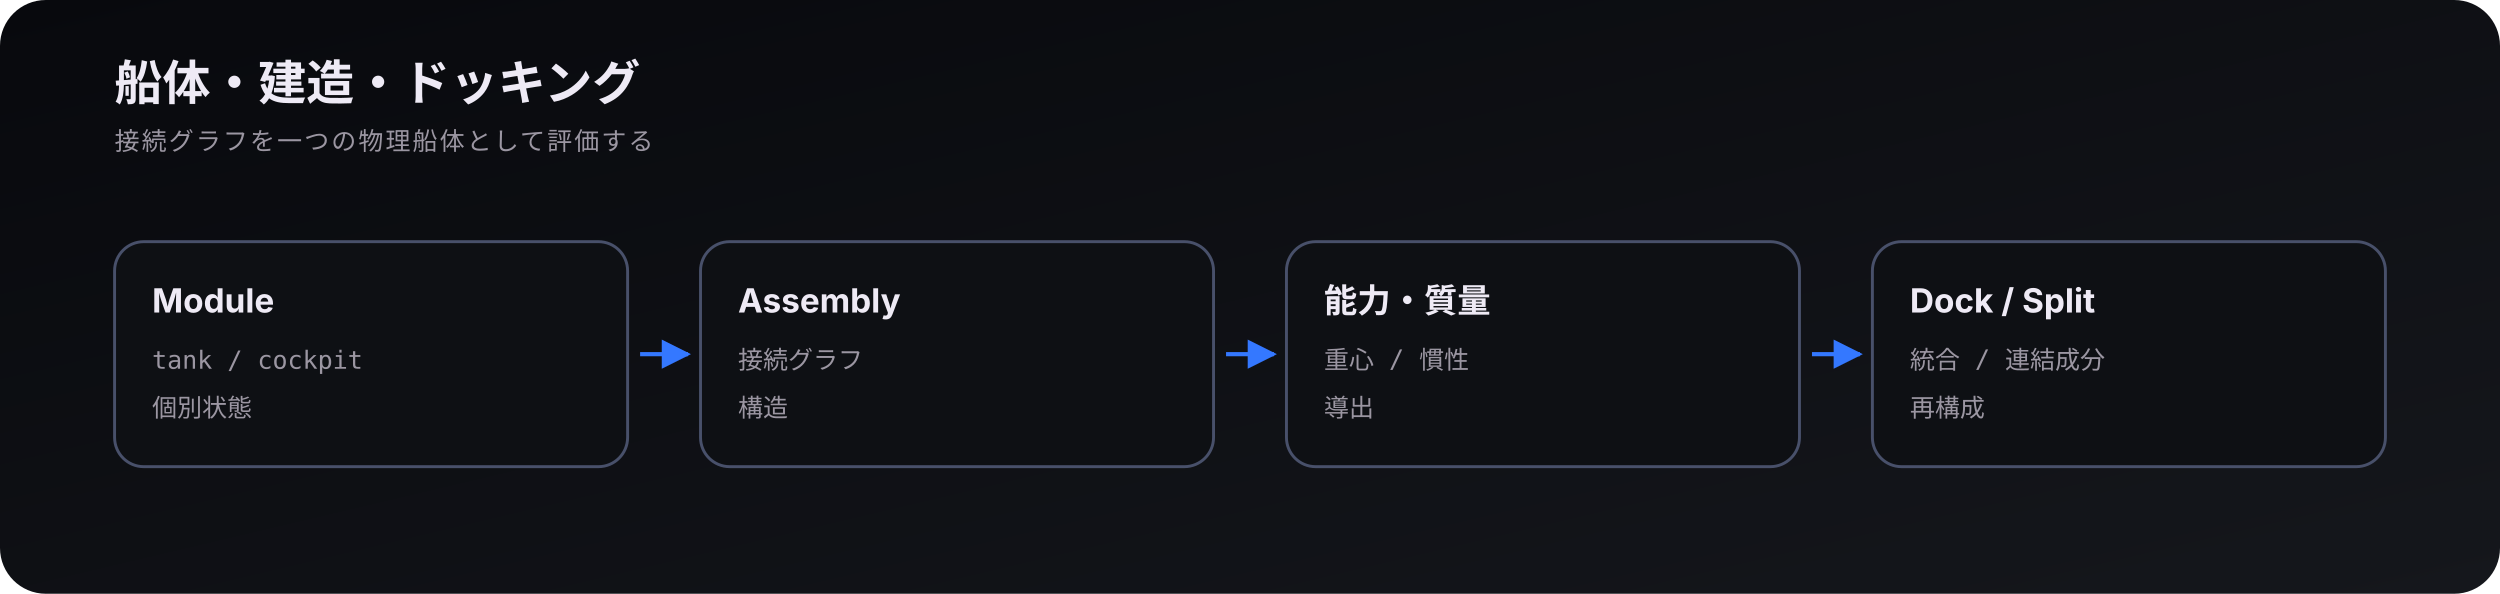
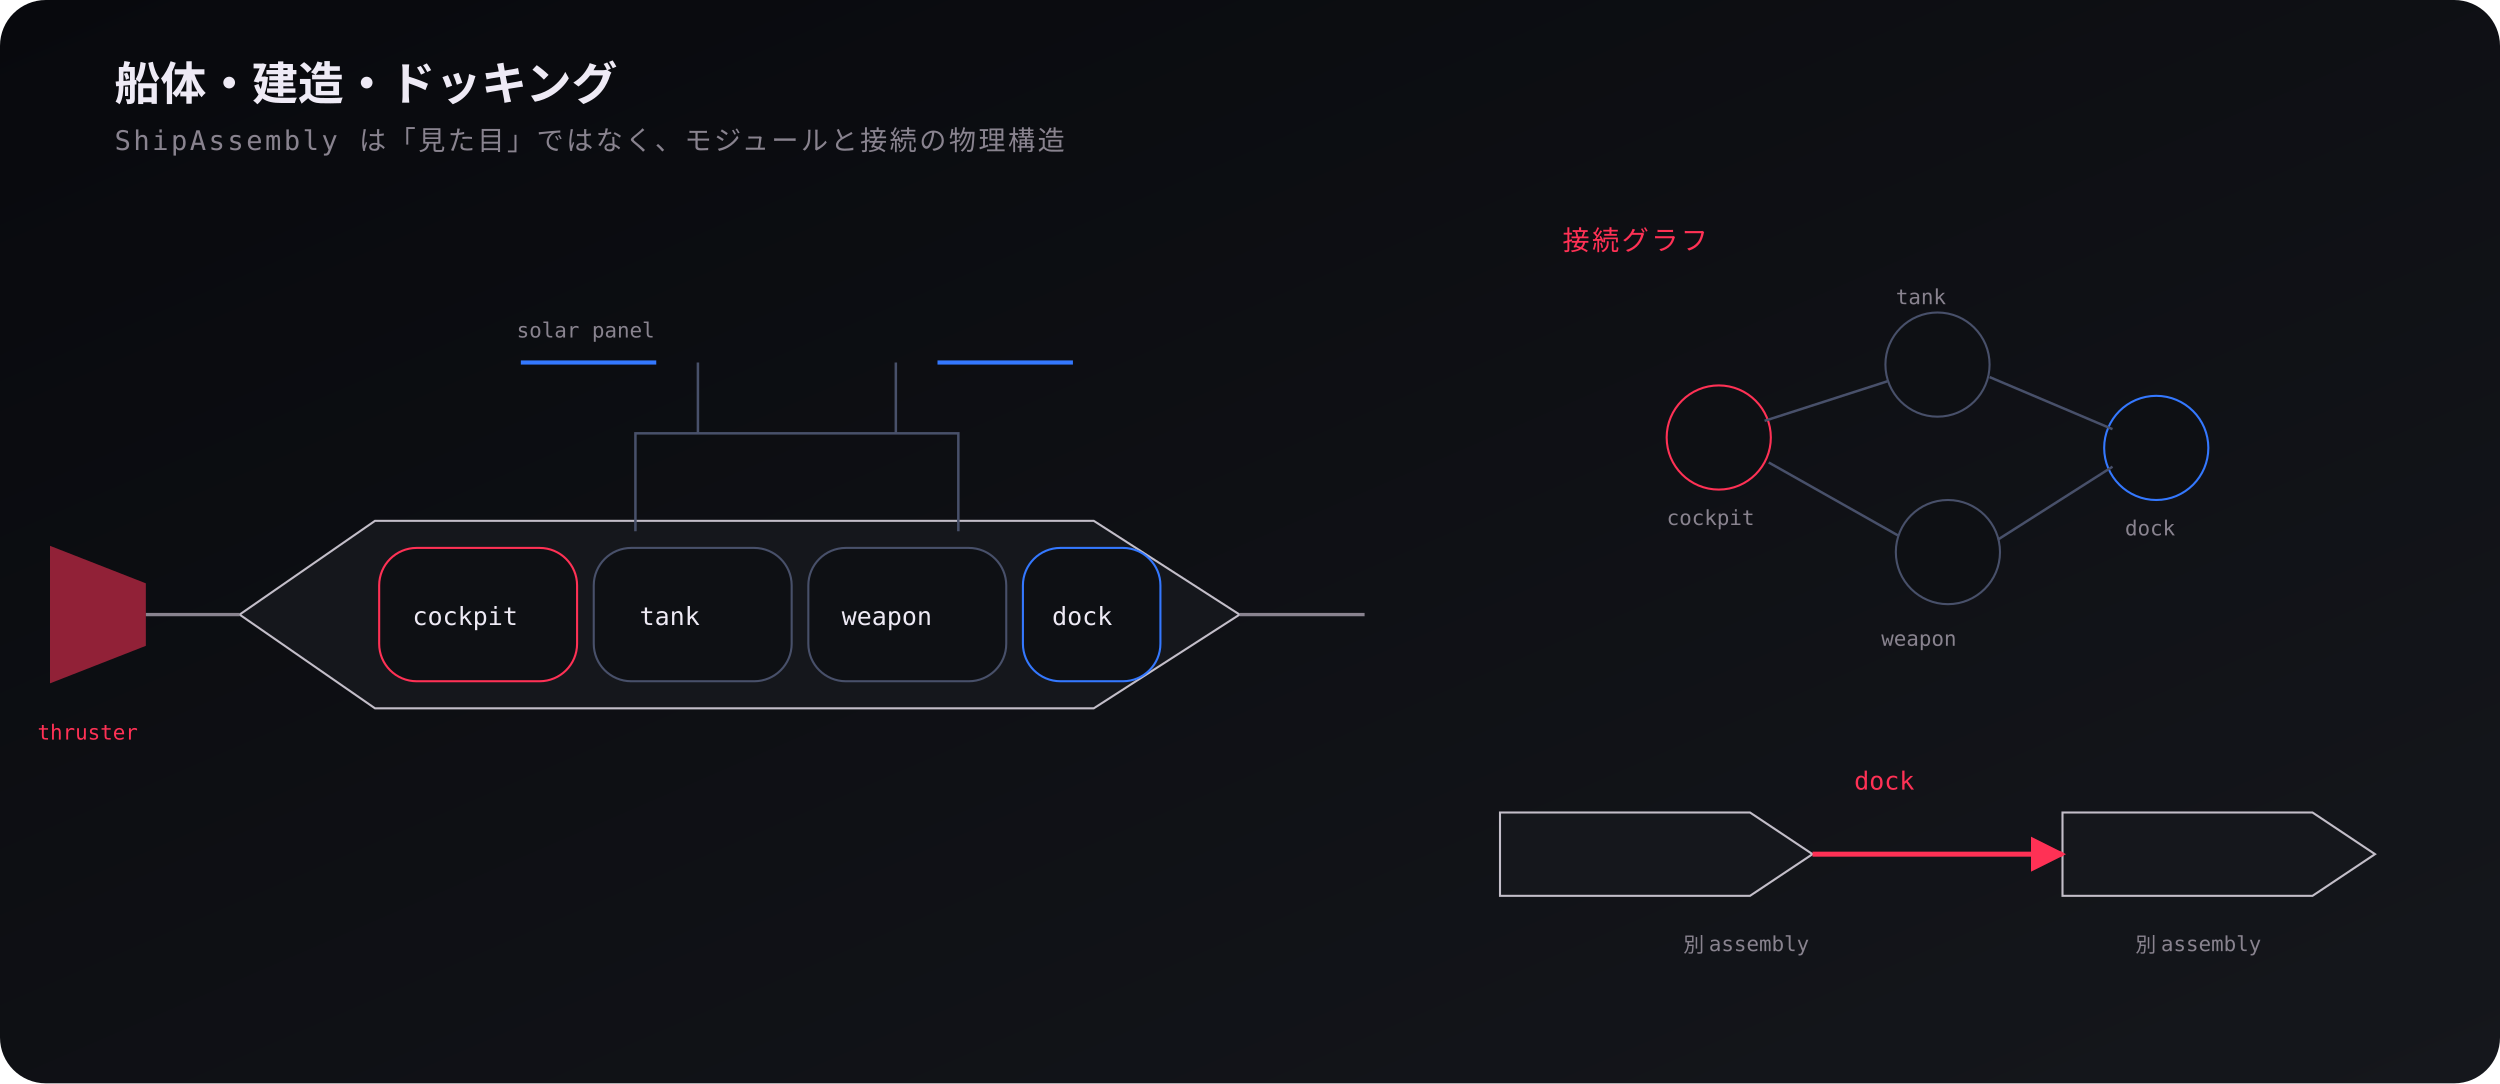
- <svg xmlns="http://www.w3.org/2000/svg" width="1200" height="285" viewBox="0 0 1200 285" role="img">
+ <svg xmlns="http://www.w3.org/2000/svg" width="1200" height="520" viewBox="0 0 1200 520" role="img">
  <defs>
    <style>
- .s{font-family:system-ui,-apple-system,"Hiragino Sans","Yu Gothic",sans-serif}.m{font-family:ui-monospace,SFMono-Regular,Menlo,Consolas,"Yu Gothic",monospace}
- .t{fill:#eeeaf5}.d{fill:#9b96a2}.a{fill:#ff3155}.b{fill:#3478ff}.box{fill:#0e1014;stroke:#48506a;stroke-width:1.4}
- .h{font-size:23px;font-weight:700}.k{font-size:12px;letter-spacing:1px}.v{font-size:16px;font-weight:650}.sm{font-size:12px}
- .acc{fill:none;stroke:#ff3155;stroke-width:2}.sig{fill:none;stroke:#3478ff;stroke-width:2}
+ .m{font-family:ui-monospace,SFMono-Regular,Menlo,Consolas,"Yu Gothic",monospace}.s{font-family:system-ui,-apple-system,"Hiragino Sans","Yu Gothic",sans-serif}
+ .t{fill:#eeeaf5}.b{fill:#c3bec9}.d{fill:#89838f}.a{fill:#ff3155}.an{fill:#ff6b82}.sig{fill:#3478ff}
+ .stroke{fill:none;stroke:#89838f;stroke-width:1.6}.soft{fill:none;stroke:#48506a;stroke-width:1.2}.accent{fill:none;stroke:#ff3155;stroke-width:2.4}.blue{fill:none;stroke:#3478ff;stroke-width:2}.dash{stroke-dasharray:8 8}
+ .h{font-size:22px;font-weight:700}.k{font-size:13px;letter-spacing:1.2px}.v{font-size:16px;font-weight:650}.sm{font-size:12px}.xs{font-size:10px}
</style>
    <linearGradient id="bg" x1="0" y1="0" x2="1" y2="1">
      <stop stop-color="#08090d" />
      <stop offset="1" stop-color="#15171c" />
    </linearGradient>
-     <marker id="r" viewBox="0 0 10 10" refX="9" refY="5" markerWidth="7" markerHeight="7" orient="auto">
+     <radialGradient id="earth" cx=".35" cy=".28" r=".8">
+       <stop stop-color="#d6d6d0" />
+       <stop offset=".55" stop-color="#48506a" />
+       <stop offset="1" stop-color="#161a20" />
+     </radialGradient>
+     <radialGradient id="sun" cx=".35" cy=".35" r=".8">
+       <stop stop-color="#fff1f4" />
+       <stop offset=".28" stop-color="#ff6b82" />
+       <stop offset="1" stop-color="#ff3155" />
+     </radialGradient>
+     <filter id="glow">
+       <feGaussianBlur stdDeviation="5" result="b" />
+       <feMerge>
+         <feMergeNode in="b" />
+         <feMergeNode in="SourceGraphic" />
+       </feMerge>
+     </filter>
+     <marker id="ra" viewBox="0 0 10 10" refX="9" refY="5" markerWidth="7" markerHeight="7" orient="auto">
      <path d="M0 0L10 5 0 10Z" fill="#ff3155" />
    </marker>
-     <marker id="u" viewBox="0 0 10 10" refX="9" refY="5" markerWidth="7" markerHeight="7" orient="auto">
+     <marker id="ba" viewBox="0 0 10 10" refX="9" refY="5" markerWidth="7" markerHeight="7" orient="auto">
      <path d="M0 0L10 5 0 10Z" fill="#3478ff" />
    </marker>
  </defs>
-   <rect width="1200" height="285" rx="22" fill="url(#bg)" />
+   <rect width="1200" height="520" rx="22" fill="url(#bg)" />
  <text x="55" y="48" class="m t h">船体・建造・ドッキング</text>
-   <text x="55" y="72" class="m d k">接続グラフを一つの物理船体として評価する</text>
-   <rect x="55" y="116" width="246.25" height="108" rx="14" class="box" />
-   <text x="73" y="150" class="s t v">Module</text>
-   <text x="73" y="177" class="m d sm">tank / cockpit</text>
-   <text x="73" y="200" class="m d sm">個別状態</text>
-   <rect x="336.25" y="116" width="246.25" height="108" rx="14" class="box" />
-   <text x="354.25" y="150" class="s t v">Assembly</text>
-   <text x="354.25" y="177" class="m d sm">接続グラフ</text>
-   <text x="354.25" y="200" class="m d sm">構造</text>
-   <rect x="617.5" y="116" width="246.25" height="108" rx="14" class="box" />
-   <text x="635.5" y="150" class="s t v">能力・質量</text>
-   <text x="635.5" y="177" class="m d sm">重心 / 慣性</text>
-   <text x="635.5" y="200" class="m d sm">導出</text>
-   <rect x="898.75" y="116" width="246.25" height="108" rx="14" class="box" />
-   <text x="916.75" y="150" class="s t v">Dock / Split</text>
-   <text x="916.75" y="177" class="m d sm">統合 / 連結成分</text>
-   <text x="916.75" y="200" class="m d sm">再構成</text>
-   <path d="M307.25 170H330.25" class="sig" marker-end="url(#u)" />
-   <path d="M588.5 170H611.5" class="sig" marker-end="url(#u)" />
-   <path d="M869.75 170H892.75" class="sig" marker-end="url(#u)" />
+   <text x="55" y="72" class="m d k">ShipAssembly は「見た目」ではなく、モジュールと接続の物理構造</text>
+   <g transform="translate(70 150)">
+     <path d="M45 145L110 100H455L525 145L455 190H110Z" fill="#15171c" stroke="#c3bec9" />
+     <path d="M45 145L0 145M525 145H585" class="stroke" />
+     <rect x="112" y="113" width="95" height="64" rx="18" fill="#0e1014" stroke="#ff3155" />
+     <text x="128" y="150" class="m t sm">cockpit</text>
+     <rect x="215" y="113" width="95" height="64" rx="18" fill="#0e1014" stroke="#48506a" />
+     <text x="237" y="150" class="m t sm">tank</text>
+     <rect x="318" y="113" width="95" height="64" rx="18" fill="#0e1014" stroke="#48506a" />
+     <text x="334" y="150" class="m t sm">weapon</text>
+     <rect x="421" y="113" width="66" height="64" rx="18" fill="#0e1014" stroke="#3478ff" />
+     <text x="435" y="150" class="m t sm">dock</text>
+     <path d="M235 105V58H390V105M265 58V24M360 58V24" class="soft" />
+     <path d="M245 24H180M380 24H445" class="blue" />
+     <text x="178" y="12" class="m d xs">solar panel</text>
+     <path d="M0 130L-46 112V178L0 160Z" fill="#ff3155" opacity=".55" />
+     <text x="-52" y="205" class="m a xs">thruster</text>
+   </g>
+   <g transform="translate(750 120)">
+     <text x="0" y="0" class="m a k">接続グラフ</text>
+     <circle cx="75" cy="90" r="25" fill="#0e1014" stroke="#ff3155" />
+     <circle cx="180" cy="55" r="25" fill="#0e1014" stroke="#48506a" />
+     <circle cx="185" cy="145" r="25" fill="#0e1014" stroke="#48506a" />
+     <circle cx="285" cy="95" r="25" fill="#0e1014" stroke="#3478ff" />
+     <path d="M97 82L156 63M99 102L161 137M205 61L264 86M209 139L264 104" class="soft" />
+     <text x="50" y="132" class="m d xs">cockpit</text>
+     <text x="160" y="26" class="m d xs">tank</text>
+     <text x="153" y="190" class="m d xs">weapon</text>
+     <text x="270" y="137" class="m d xs">dock</text>
+   </g>
+   <g transform="translate(720 365)">
+     <path d="M0 25H120L150 45L120 65H0Z" fill="#15171c" stroke="#c3bec9" />
+     <path d="M270 25H390L420 45L390 65H270Z" fill="#15171c" stroke="#c3bec9" />
+     <path d="M150 45H270" class="accent" marker-end="url(#ra)" />
+     <text x="88" y="92" class="m d xs">別 assembly</text>
+     <text x="305" y="92" class="m d xs">別 assembly</text>
+     <text x="170" y="14" class="m a sm">dock</text>
+   </g>
</svg>
